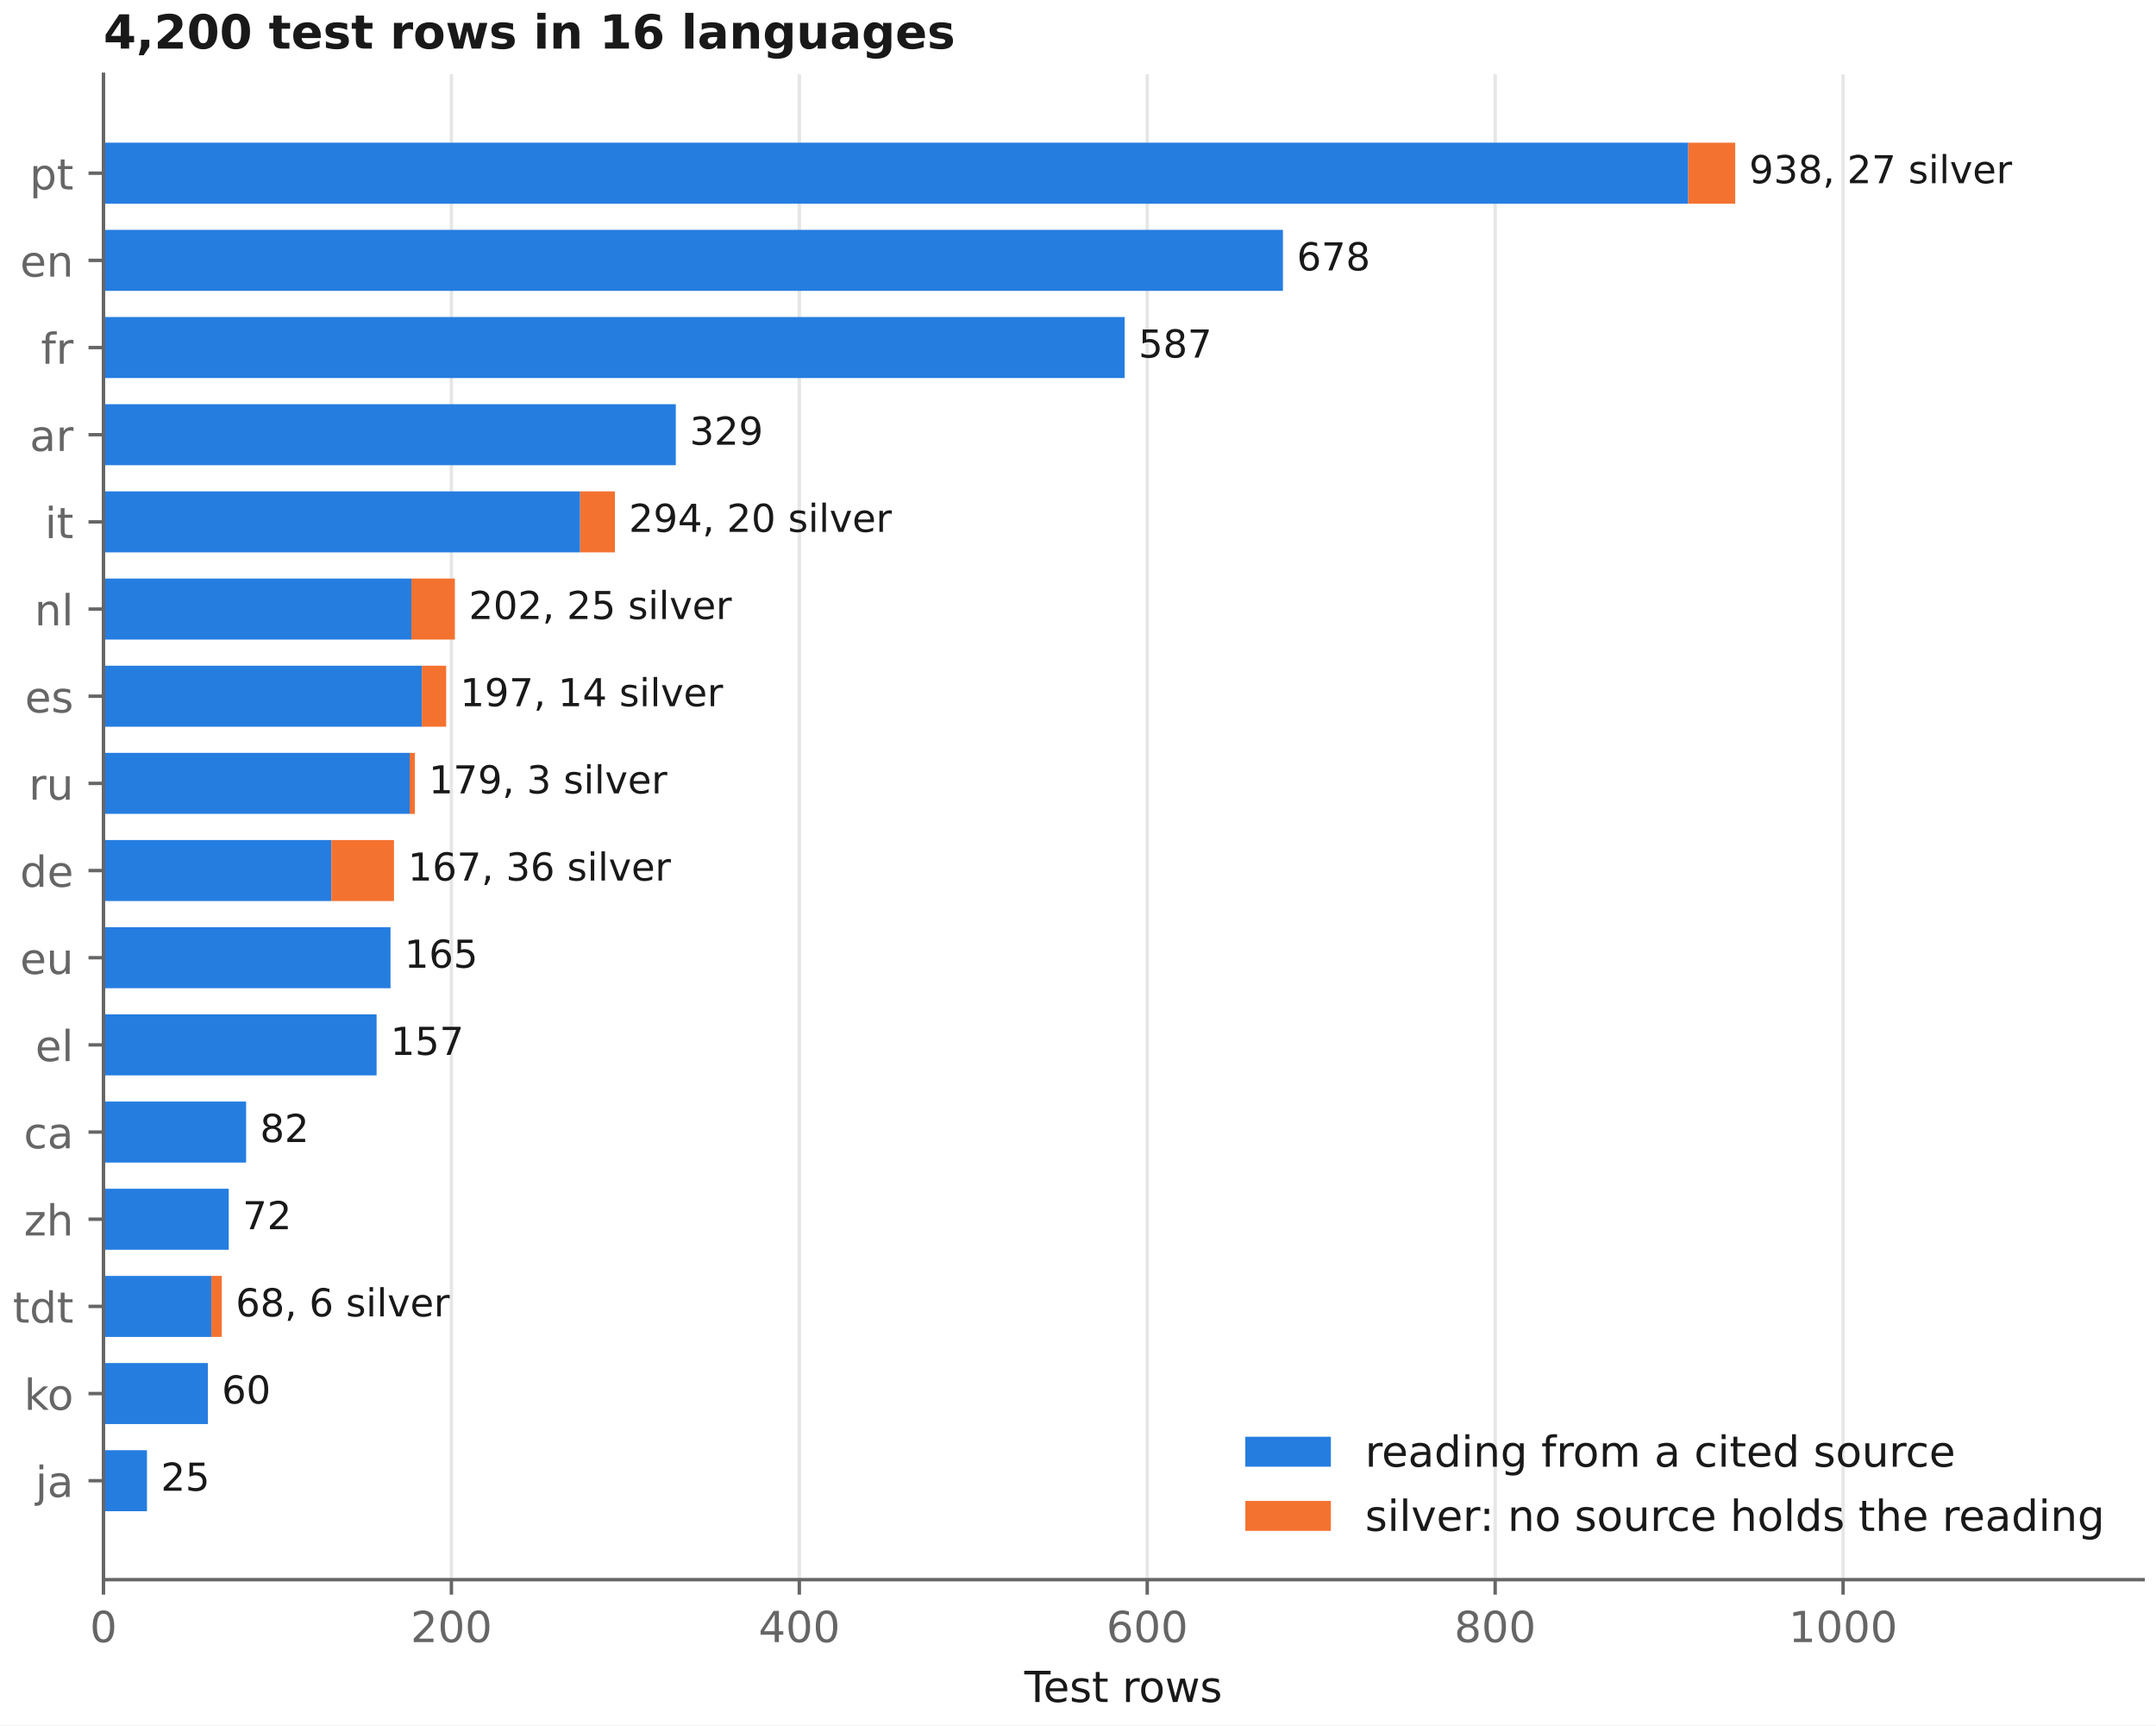
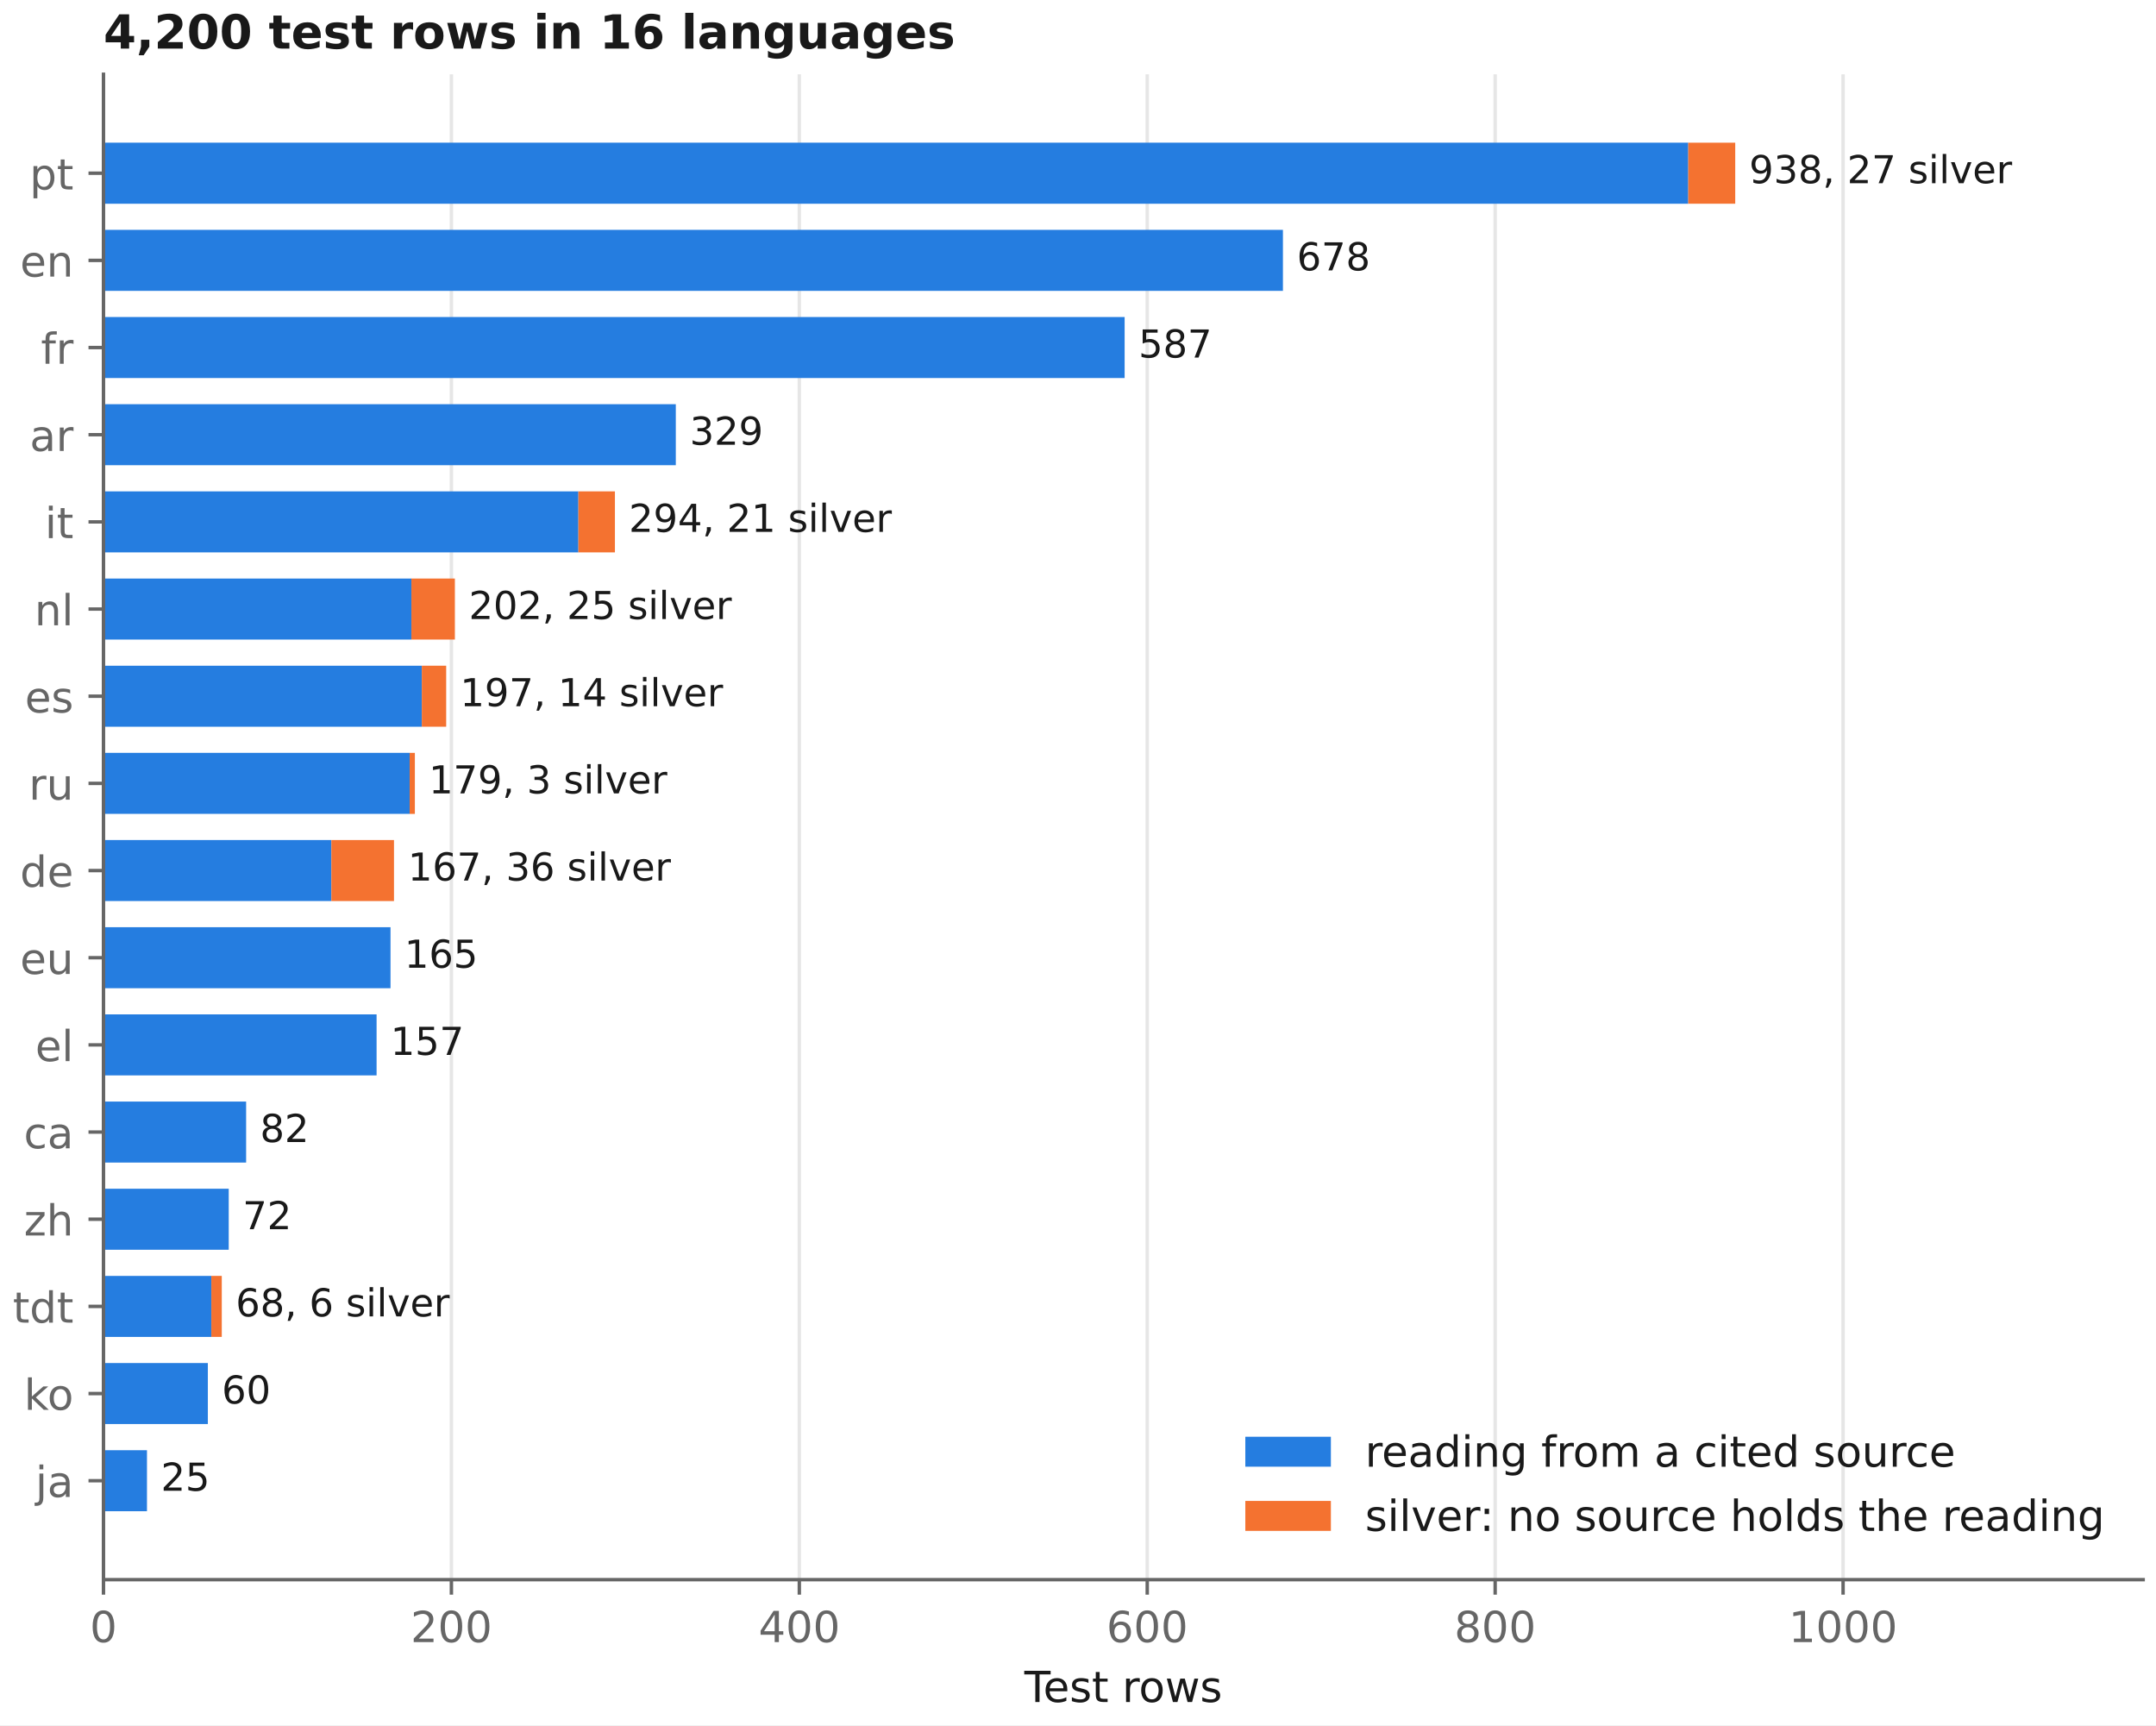
<svg xmlns="http://www.w3.org/2000/svg" xmlns:xlink="http://www.w3.org/1999/xlink" width="504pt" height="403.2pt" viewBox="0 0 504 403.2" version="1.1">
  <defs>
    <style type="text/css">*{stroke-linejoin: round; stroke-linecap: butt}</style>
  </defs>
  <g id="figure_1">
    <g id="patch_1">
      <path d="M 0 403.2  L 504 403.2  L 504 0  L 0 0  z " style="fill: #ffffff" />
    </g>
    <g id="axes_1">
      <g id="patch_2">
        <path d="M 24.189 369.2  L 501 369.2  L 501 17.359  L 24.189 17.359  z " style="fill: #ffffff" />
      </g>
      <g id="matplotlib.axis_1">
        <g id="xtick_1">
          <g id="line2d_1">
            <path d="M 24.189 369.2  L 24.189 17.359  " clip-path="url(#pc257450eb6)" style="fill: none; stroke: #e6e6e6; stroke-width: 0.8; stroke-linecap: square" />
          </g>
          <g id="line2d_2">
            <defs>
              <path id="m0db574f044" d="M 0 0  L 0 3.5  " style="stroke: #666666; stroke-width: 0.8" />
            </defs>
            <g>
              <use xlink:href="#m0db574f044" x="24.189" y="369.2" style="fill: #666666; stroke: #666666; stroke-width: 0.8" />
            </g>
          </g>
          <g id="text_1">
            <text style="font-size: 10px; font-family: 'DejaVu Sans', 'Bitstream Vera Sans', 'Computer Modern Sans Serif', 'Lucida Grande', 'Verdana', 'Geneva', 'Lucid', 'Arial', 'Helvetica', 'Avant Garde', sans-serif; text-anchor: middle; fill: #666666" x="24.189" y="383.797" transform="rotate(-0 24.1893 383.7974)">0</text>
          </g>
        </g>
        <g id="xtick_2">
          <g id="line2d_3">
            <path d="M 105.522 369.2  L 105.522 17.359  " clip-path="url(#pc257450eb6)" style="fill: none; stroke: #e6e6e6; stroke-width: 0.8; stroke-linecap: square" />
          </g>
          <g id="line2d_4">
            <g>
              <use xlink:href="#m0db574f044" x="105.522" y="369.2" style="fill: #666666; stroke: #666666; stroke-width: 0.8" />
            </g>
          </g>
          <g id="text_2">
            <text style="font-size: 10px; font-family: 'DejaVu Sans', 'Bitstream Vera Sans', 'Computer Modern Sans Serif', 'Lucida Grande', 'Verdana', 'Geneva', 'Lucid', 'Arial', 'Helvetica', 'Avant Garde', sans-serif; text-anchor: middle; fill: #666666" x="105.522" y="383.797" transform="rotate(-0 105.5216 383.7974)">200</text>
          </g>
        </g>
        <g id="xtick_3">
          <g id="line2d_5">
            <path d="M 186.854 369.2  L 186.854 17.359  " clip-path="url(#pc257450eb6)" style="fill: none; stroke: #e6e6e6; stroke-width: 0.8; stroke-linecap: square" />
          </g>
          <g id="line2d_6">
            <g>
              <use xlink:href="#m0db574f044" x="186.854" y="369.2" style="fill: #666666; stroke: #666666; stroke-width: 0.8" />
            </g>
          </g>
          <g id="text_3">
            <text style="font-size: 10px; font-family: 'DejaVu Sans', 'Bitstream Vera Sans', 'Computer Modern Sans Serif', 'Lucida Grande', 'Verdana', 'Geneva', 'Lucid', 'Arial', 'Helvetica', 'Avant Garde', sans-serif; text-anchor: middle; fill: #666666" x="186.854" y="383.797" transform="rotate(-0 186.8539 383.7974)">400</text>
          </g>
        </g>
        <g id="xtick_4">
          <g id="line2d_7">
            <path d="M 268.186 369.2  L 268.186 17.359  " clip-path="url(#pc257450eb6)" style="fill: none; stroke: #e6e6e6; stroke-width: 0.8; stroke-linecap: square" />
          </g>
          <g id="line2d_8">
            <g>
              <use xlink:href="#m0db574f044" x="268.186" y="369.2" style="fill: #666666; stroke: #666666; stroke-width: 0.8" />
            </g>
          </g>
          <g id="text_4">
            <text style="font-size: 10px; font-family: 'DejaVu Sans', 'Bitstream Vera Sans', 'Computer Modern Sans Serif', 'Lucida Grande', 'Verdana', 'Geneva', 'Lucid', 'Arial', 'Helvetica', 'Avant Garde', sans-serif; text-anchor: middle; fill: #666666" x="268.186" y="383.797" transform="rotate(-0 268.1861 383.7974)">600</text>
          </g>
        </g>
        <g id="xtick_5">
          <g id="line2d_9">
            <path d="M 349.518 369.2  L 349.518 17.359  " clip-path="url(#pc257450eb6)" style="fill: none; stroke: #e6e6e6; stroke-width: 0.8; stroke-linecap: square" />
          </g>
          <g id="line2d_10">
            <g>
              <use xlink:href="#m0db574f044" x="349.518" y="369.2" style="fill: #666666; stroke: #666666; stroke-width: 0.8" />
            </g>
          </g>
          <g id="text_5">
            <text style="font-size: 10px; font-family: 'DejaVu Sans', 'Bitstream Vera Sans', 'Computer Modern Sans Serif', 'Lucida Grande', 'Verdana', 'Geneva', 'Lucid', 'Arial', 'Helvetica', 'Avant Garde', sans-serif; text-anchor: middle; fill: #666666" x="349.518" y="383.797" transform="rotate(-0 349.5184 383.7974)">800</text>
          </g>
        </g>
        <g id="xtick_6">
          <g id="line2d_11">
            <path d="M 430.851 369.2  L 430.851 17.359  " clip-path="url(#pc257450eb6)" style="fill: none; stroke: #e6e6e6; stroke-width: 0.8; stroke-linecap: square" />
          </g>
          <g id="line2d_12">
            <g>
              <use xlink:href="#m0db574f044" x="430.851" y="369.2" style="fill: #666666; stroke: #666666; stroke-width: 0.8" />
            </g>
          </g>
          <g id="text_6">
            <text style="font-size: 10px; font-family: 'DejaVu Sans', 'Bitstream Vera Sans', 'Computer Modern Sans Serif', 'Lucida Grande', 'Verdana', 'Geneva', 'Lucid', 'Arial', 'Helvetica', 'Avant Garde', sans-serif; text-anchor: middle; fill: #666666" x="430.851" y="383.797" transform="rotate(-0 430.8507 383.7974)">1000</text>
          </g>
        </g>
        <g id="text_7">
          <text style="font-size: 10px; font-family: 'DejaVu Sans', 'Bitstream Vera Sans', 'Computer Modern Sans Serif', 'Lucida Grande', 'Verdana', 'Geneva', 'Lucid', 'Arial', 'Helvetica', 'Avant Garde', sans-serif; text-anchor: middle; fill: #191919" x="262.595" y="397.797" transform="rotate(-0 262.5945 397.7974)">Test rows</text>
        </g>
      </g>
      <g id="matplotlib.axis_2">
        <g id="ytick_1">
          <g id="line2d_13">
            <defs>
              <path id="m9a97e96fcf" d="M 0 0  L -3.5 0  " style="stroke: #666666; stroke-width: 0.8" />
            </defs>
            <g>
              <use xlink:href="#m9a97e96fcf" x="24.189" y="346.076" style="fill: #666666; stroke: #666666; stroke-width: 0.8" />
            </g>
          </g>
          <g id="text_8">
            <text style="font-size: 10px; font-family: 'DejaVu Sans', 'Bitstream Vera Sans', 'Computer Modern Sans Serif', 'Lucida Grande', 'Verdana', 'Geneva', 'Lucid', 'Arial', 'Helvetica', 'Avant Garde', sans-serif; text-anchor: end; fill: #666666" x="17.189" y="349.876" transform="rotate(-0 17.1893 349.8757)">ja</text>
          </g>
        </g>
        <g id="ytick_2">
          <g id="line2d_14">
            <g>
              <use xlink:href="#m9a97e96fcf" x="24.189" y="325.703" style="fill: #666666; stroke: #666666; stroke-width: 0.8" />
            </g>
          </g>
          <g id="text_9">
            <text style="font-size: 10px; font-family: 'DejaVu Sans', 'Bitstream Vera Sans', 'Computer Modern Sans Serif', 'Lucida Grande', 'Verdana', 'Geneva', 'Lucid', 'Arial', 'Helvetica', 'Avant Garde', sans-serif; text-anchor: end; fill: #666666" x="17.189" y="329.503" transform="rotate(-0 17.1893 329.5027)">ko</text>
          </g>
        </g>
        <g id="ytick_3">
          <g id="line2d_15">
            <g>
              <use xlink:href="#m9a97e96fcf" x="24.189" y="305.33" style="fill: #666666; stroke: #666666; stroke-width: 0.8" />
            </g>
          </g>
          <g id="text_10">
            <text style="font-size: 10px; font-family: 'DejaVu Sans', 'Bitstream Vera Sans', 'Computer Modern Sans Serif', 'Lucida Grande', 'Verdana', 'Geneva', 'Lucid', 'Arial', 'Helvetica', 'Avant Garde', sans-serif; text-anchor: end; fill: #666666" x="17.189" y="309.13" transform="rotate(-0 17.1893 309.1297)">tdt</text>
          </g>
        </g>
        <g id="ytick_4">
          <g id="line2d_16">
            <g>
              <use xlink:href="#m9a97e96fcf" x="24.189" y="284.958" style="fill: #666666; stroke: #666666; stroke-width: 0.8" />
            </g>
          </g>
          <g id="text_11">
            <text style="font-size: 10px; font-family: 'DejaVu Sans', 'Bitstream Vera Sans', 'Computer Modern Sans Serif', 'Lucida Grande', 'Verdana', 'Geneva', 'Lucid', 'Arial', 'Helvetica', 'Avant Garde', sans-serif; text-anchor: end; fill: #666666" x="17.189" y="288.757" transform="rotate(-0 17.1893 288.7567)">zh</text>
          </g>
        </g>
        <g id="ytick_5">
          <g id="line2d_17">
            <g>
              <use xlink:href="#m9a97e96fcf" x="24.189" y="264.585" style="fill: #666666; stroke: #666666; stroke-width: 0.8" />
            </g>
          </g>
          <g id="text_12">
            <text style="font-size: 10px; font-family: 'DejaVu Sans', 'Bitstream Vera Sans', 'Computer Modern Sans Serif', 'Lucida Grande', 'Verdana', 'Geneva', 'Lucid', 'Arial', 'Helvetica', 'Avant Garde', sans-serif; text-anchor: end; fill: #666666" x="17.189" y="268.383" transform="rotate(-0 17.1893 268.3834)">ca</text>
          </g>
        </g>
        <g id="ytick_6">
          <g id="line2d_18">
            <g>
              <use xlink:href="#m9a97e96fcf" x="24.189" y="244.212" style="fill: #666666; stroke: #666666; stroke-width: 0.8" />
            </g>
          </g>
          <g id="text_13">
            <text style="font-size: 10px; font-family: 'DejaVu Sans', 'Bitstream Vera Sans', 'Computer Modern Sans Serif', 'Lucida Grande', 'Verdana', 'Geneva', 'Lucid', 'Arial', 'Helvetica', 'Avant Garde', sans-serif; text-anchor: end; fill: #666666" x="17.189" y="248.011" transform="rotate(-0 17.1893 248.0108)">el</text>
          </g>
        </g>
        <g id="ytick_7">
          <g id="line2d_19">
            <g>
              <use xlink:href="#m9a97e96fcf" x="24.189" y="223.839" style="fill: #666666; stroke: #666666; stroke-width: 0.8" />
            </g>
          </g>
          <g id="text_14">
            <text style="font-size: 10px; font-family: 'DejaVu Sans', 'Bitstream Vera Sans', 'Computer Modern Sans Serif', 'Lucida Grande', 'Verdana', 'Geneva', 'Lucid', 'Arial', 'Helvetica', 'Avant Garde', sans-serif; text-anchor: end; fill: #666666" x="17.189" y="227.637" transform="rotate(-0 17.1893 227.6374)">eu</text>
          </g>
        </g>
        <g id="ytick_8">
          <g id="line2d_20">
            <g>
              <use xlink:href="#m9a97e96fcf" x="24.189" y="203.466" style="fill: #666666; stroke: #666666; stroke-width: 0.8" />
            </g>
          </g>
          <g id="text_15">
            <text style="font-size: 10px; font-family: 'DejaVu Sans', 'Bitstream Vera Sans', 'Computer Modern Sans Serif', 'Lucida Grande', 'Verdana', 'Geneva', 'Lucid', 'Arial', 'Helvetica', 'Avant Garde', sans-serif; text-anchor: end; fill: #666666" x="17.189" y="207.265" transform="rotate(-0 17.1893 207.2648)">de</text>
          </g>
        </g>
        <g id="ytick_9">
          <g id="line2d_21">
            <g>
              <use xlink:href="#m9a97e96fcf" x="24.189" y="183.093" style="fill: #666666; stroke: #666666; stroke-width: 0.8" />
            </g>
          </g>
          <g id="text_16">
            <text style="font-size: 10px; font-family: 'DejaVu Sans', 'Bitstream Vera Sans', 'Computer Modern Sans Serif', 'Lucida Grande', 'Verdana', 'Geneva', 'Lucid', 'Arial', 'Helvetica', 'Avant Garde', sans-serif; text-anchor: end; fill: #666666" x="17.189" y="186.891" transform="rotate(-0 17.1893 186.8915)">ru</text>
          </g>
        </g>
        <g id="ytick_10">
          <g id="line2d_22">
            <g>
              <use xlink:href="#m9a97e96fcf" x="24.189" y="162.72" style="fill: #666666; stroke: #666666; stroke-width: 0.8" />
            </g>
          </g>
          <g id="text_17">
            <text style="font-size: 10px; font-family: 'DejaVu Sans', 'Bitstream Vera Sans', 'Computer Modern Sans Serif', 'Lucida Grande', 'Verdana', 'Geneva', 'Lucid', 'Arial', 'Helvetica', 'Avant Garde', sans-serif; text-anchor: end; fill: #666666" x="17.189" y="166.519" transform="rotate(-0 17.1893 166.5185)">es</text>
          </g>
        </g>
        <g id="ytick_11">
          <g id="line2d_23">
            <g>
              <use xlink:href="#m9a97e96fcf" x="24.189" y="142.347" style="fill: #666666; stroke: #666666; stroke-width: 0.8" />
            </g>
          </g>
          <g id="text_18">
            <text style="font-size: 10px; font-family: 'DejaVu Sans', 'Bitstream Vera Sans', 'Computer Modern Sans Serif', 'Lucida Grande', 'Verdana', 'Geneva', 'Lucid', 'Arial', 'Helvetica', 'Avant Garde', sans-serif; text-anchor: end; fill: #666666" x="17.189" y="146.146" transform="rotate(-0 17.1893 146.1459)">nl</text>
          </g>
        </g>
        <g id="ytick_12">
          <g id="line2d_24">
            <g>
              <use xlink:href="#m9a97e96fcf" x="24.189" y="121.974" style="fill: #666666; stroke: #666666; stroke-width: 0.8" />
            </g>
          </g>
          <g id="text_19">
            <text style="font-size: 10px; font-family: 'DejaVu Sans', 'Bitstream Vera Sans', 'Computer Modern Sans Serif', 'Lucida Grande', 'Verdana', 'Geneva', 'Lucid', 'Arial', 'Helvetica', 'Avant Garde', sans-serif; text-anchor: end; fill: #666666" x="17.189" y="125.773" transform="rotate(-0 17.1893 125.773)">it</text>
          </g>
        </g>
        <g id="ytick_13">
          <g id="line2d_25">
            <g>
              <use xlink:href="#m9a97e96fcf" x="24.189" y="101.601" style="fill: #666666; stroke: #666666; stroke-width: 0.8" />
            </g>
          </g>
          <g id="text_20">
            <text style="font-size: 10px; font-family: 'DejaVu Sans', 'Bitstream Vera Sans', 'Computer Modern Sans Serif', 'Lucida Grande', 'Verdana', 'Geneva', 'Lucid', 'Arial', 'Helvetica', 'Avant Garde', sans-serif; text-anchor: end; fill: #666666" x="17.189" y="105.4" transform="rotate(-0 17.1893 105.3996)">ar</text>
          </g>
        </g>
        <g id="ytick_14">
          <g id="line2d_26">
            <g>
              <use xlink:href="#m9a97e96fcf" x="24.189" y="81.228" style="fill: #666666; stroke: #666666; stroke-width: 0.8" />
            </g>
          </g>
          <g id="text_21">
            <text style="font-size: 10px; font-family: 'DejaVu Sans', 'Bitstream Vera Sans', 'Computer Modern Sans Serif', 'Lucida Grande', 'Verdana', 'Geneva', 'Lucid', 'Arial', 'Helvetica', 'Avant Garde', sans-serif; text-anchor: end; fill: #666666" x="17.189" y="85.027" transform="rotate(-0 17.1893 85.02701)">fr</text>
          </g>
        </g>
        <g id="ytick_15">
          <g id="line2d_27">
            <g>
              <use xlink:href="#m9a97e96fcf" x="24.189" y="60.855" style="fill: #666666; stroke: #666666; stroke-width: 0.8" />
            </g>
          </g>
          <g id="text_22">
            <text style="font-size: 10px; font-family: 'DejaVu Sans', 'Bitstream Vera Sans', 'Computer Modern Sans Serif', 'Lucida Grande', 'Verdana', 'Geneva', 'Lucid', 'Arial', 'Helvetica', 'Avant Garde', sans-serif; text-anchor: end; fill: #666666" x="17.189" y="64.654" transform="rotate(-0 17.1893 64.65365)">en</text>
          </g>
        </g>
        <g id="ytick_16">
          <g id="line2d_28">
            <g>
              <use xlink:href="#m9a97e96fcf" x="24.189" y="40.482" style="fill: #666666; stroke: #666666; stroke-width: 0.8" />
            </g>
          </g>
          <g id="text_23">
            <text style="font-size: 10px; font-family: 'DejaVu Sans', 'Bitstream Vera Sans', 'Computer Modern Sans Serif', 'Lucida Grande', 'Verdana', 'Geneva', 'Lucid', 'Arial', 'Helvetica', 'Avant Garde', sans-serif; text-anchor: end; fill: #666666" x="17.189" y="44.281" transform="rotate(-0 17.1893 44.28067)">pt</text>
          </g>
        </g>
      </g>
      <g id="patch_3">
        <path d="M 24.189 353.207  L 34.356 353.207  L 34.356 338.946  L 24.189 338.946  z " clip-path="url(#pc257450eb6)" style="fill: #257de0" />
      </g>
      <g id="patch_4">
        <path d="M 24.189 332.834  L 48.589 332.834  L 48.589 318.573  L 24.189 318.573  z " clip-path="url(#pc257450eb6)" style="fill: #257de0" />
      </g>
      <g id="patch_5">
        <path d="M 24.189 312.461  L 49.402 312.461  L 49.402 298.2  L 24.189 298.2  z " clip-path="url(#pc257450eb6)" style="fill: #257de0" />
      </g>
      <g id="patch_6">
        <path d="M 24.189 292.088  L 53.469 292.088  L 53.469 277.827  L 24.189 277.827  z " clip-path="url(#pc257450eb6)" style="fill: #257de0" />
      </g>
      <g id="patch_7">
        <path d="M 24.189 271.715  L 57.536 271.715  L 57.536 257.454  L 24.189 257.454  z " clip-path="url(#pc257450eb6)" style="fill: #257de0" />
      </g>
      <g id="patch_8">
        <path d="M 24.189 251.342  L 88.035 251.342  L 88.035 237.081  L 24.189 237.081  z " clip-path="url(#pc257450eb6)" style="fill: #257de0" />
      </g>
      <g id="patch_9">
        <path d="M 24.189 230.969  L 91.288 230.969  L 91.288 216.708  L 24.189 216.708  z " clip-path="url(#pc257450eb6)" style="fill: #257de0" />
      </g>
      <g id="patch_10">
        <path d="M 24.189 210.596  L 77.462 210.596  L 77.462 196.335  L 24.189 196.335  z " clip-path="url(#pc257450eb6)" style="fill: #257de0" />
      </g>
      <g id="patch_11">
        <path d="M 24.189 190.223  L 95.762 190.223  L 95.762 175.962  L 24.189 175.962  z " clip-path="url(#pc257450eb6)" style="fill: #257de0" />
      </g>
      <g id="patch_12">
        <path d="M 24.189 169.85  L 98.608 169.85  L 98.608 155.589  L 24.189 155.589  z " clip-path="url(#pc257450eb6)" style="fill: #257de0" />
      </g>
      <g id="patch_13">
        <path d="M 24.189 149.477  L 96.168 149.477  L 96.168 135.216  L 24.189 135.216  z " clip-path="url(#pc257450eb6)" style="fill: #257de0" />
      </g>
      <g id="patch_14">
-         <path d="M 24.189 129.104  L 135.615 129.104  L 135.615 114.843  L 24.189 114.843  z " clip-path="url(#pc257450eb6)" style="fill: #257de0" />
+         <path d="M 24.189 129.104  L 135.208 129.104  L 135.208 114.843  L 24.189 114.843  z " clip-path="url(#pc257450eb6)" style="fill: #257de0" />
      </g>
      <g id="patch_15">
        <path d="M 24.189 108.731  L 157.981 108.731  L 157.981 94.47  L 24.189 94.47  z " clip-path="url(#pc257450eb6)" style="fill: #257de0" />
      </g>
      <g id="patch_16">
        <path d="M 24.189 88.358  L 262.9 88.358  L 262.9 74.097  L 24.189 74.097  z " clip-path="url(#pc257450eb6)" style="fill: #257de0" />
      </g>
      <g id="patch_17">
        <path d="M 24.189 67.985  L 299.906 67.985  L 299.906 53.724  L 24.189 53.724  z " clip-path="url(#pc257450eb6)" style="fill: #257de0" />
      </g>
      <g id="patch_18">
        <path d="M 24.189 47.612  L 394.658 47.612  L 394.658 33.351  L 24.189 33.351  z " clip-path="url(#pc257450eb6)" style="fill: #257de0" />
      </g>
      <g id="patch_19">
        <path d="M 34.356 353.207  L 34.356 353.207  L 34.356 338.946  L 34.356 338.946  z " clip-path="url(#pc257450eb6)" style="fill: #f47230" />
      </g>
      <g id="patch_20">
        <path d="M 48.589 332.834  L 48.589 332.834  L 48.589 318.573  L 48.589 318.573  z " clip-path="url(#pc257450eb6)" style="fill: #f47230" />
      </g>
      <g id="patch_21">
        <path d="M 49.402 312.461  L 51.842 312.461  L 51.842 298.2  L 49.402 298.2  z " clip-path="url(#pc257450eb6)" style="fill: #f47230" />
      </g>
      <g id="patch_22">
        <path d="M 53.469 292.088  L 53.469 292.088  L 53.469 277.827  L 53.469 277.827  z " clip-path="url(#pc257450eb6)" style="fill: #f47230" />
      </g>
      <g id="patch_23">
        <path d="M 57.536 271.715  L 57.536 271.715  L 57.536 257.454  L 57.536 257.454  z " clip-path="url(#pc257450eb6)" style="fill: #f47230" />
      </g>
      <g id="patch_24">
        <path d="M 88.035 251.342  L 88.035 251.342  L 88.035 237.081  L 88.035 237.081  z " clip-path="url(#pc257450eb6)" style="fill: #f47230" />
      </g>
      <g id="patch_25">
        <path d="M 91.288 230.969  L 91.288 230.969  L 91.288 216.708  L 91.288 216.708  z " clip-path="url(#pc257450eb6)" style="fill: #f47230" />
      </g>
      <g id="patch_26">
        <path d="M 77.462 210.596  L 92.102 210.596  L 92.102 196.335  L 77.462 196.335  z " clip-path="url(#pc257450eb6)" style="fill: #f47230" />
      </g>
      <g id="patch_27">
        <path d="M 95.762 190.223  L 96.982 190.223  L 96.982 175.962  L 95.762 175.962  z " clip-path="url(#pc257450eb6)" style="fill: #f47230" />
      </g>
      <g id="patch_28">
        <path d="M 98.608 169.85  L 104.302 169.85  L 104.302 155.589  L 98.608 155.589  z " clip-path="url(#pc257450eb6)" style="fill: #f47230" />
      </g>
      <g id="patch_29">
        <path d="M 96.168 149.477  L 106.335 149.477  L 106.335 135.216  L 96.168 135.216  z " clip-path="url(#pc257450eb6)" style="fill: #f47230" />
      </g>
      <g id="patch_30">
-         <path d="M 135.615 129.104  L 143.748 129.104  L 143.748 114.843  L 135.615 114.843  z " clip-path="url(#pc257450eb6)" style="fill: #f47230" />
+         <path d="M 135.208 129.104  L 143.748 129.104  L 143.748 114.843  L 135.208 114.843  z " clip-path="url(#pc257450eb6)" style="fill: #f47230" />
      </g>
      <g id="patch_31">
        <path d="M 157.981 108.731  L 157.981 108.731  L 157.981 94.47  L 157.981 94.47  z " clip-path="url(#pc257450eb6)" style="fill: #f47230" />
      </g>
      <g id="patch_32">
        <path d="M 262.9 88.358  L 262.9 88.358  L 262.9 74.097  L 262.9 74.097  z " clip-path="url(#pc257450eb6)" style="fill: #f47230" />
      </g>
      <g id="patch_33">
        <path d="M 299.906 67.985  L 299.906 67.985  L 299.906 53.724  L 299.906 53.724  z " clip-path="url(#pc257450eb6)" style="fill: #f47230" />
      </g>
      <g id="patch_34">
        <path d="M 394.658 47.612  L 405.638 47.612  L 405.638 33.351  L 394.658 33.351  z " clip-path="url(#pc257450eb6)" style="fill: #f47230" />
      </g>
      <g id="patch_35">
        <path d="M 24.189 369.2  L 24.189 17.359  " style="fill: none; stroke: #666666; stroke-width: 0.8; stroke-linejoin: miter; stroke-linecap: square" />
      </g>
      <g id="patch_36">
        <path d="M 24.189 369.2  L 501 369.2  " style="fill: none; stroke: #666666; stroke-width: 0.8; stroke-linejoin: miter; stroke-linecap: square" />
      </g>
      <g id="text_24">
        <text style="font-size: 9px; font-family: 'DejaVu Sans', 'Bitstream Vera Sans', 'Computer Modern Sans Serif', 'Lucida Grande', 'Verdana', 'Geneva', 'Lucid', 'Arial', 'Helvetica', 'Avant Garde', sans-serif; text-anchor: start; fill: #191919" x="37.609" y="348.414" transform="rotate(-0 37.60913 348.4143)">25</text>
      </g>
      <g id="text_25">
        <text style="font-size: 9px; font-family: 'DejaVu Sans', 'Bitstream Vera Sans', 'Computer Modern Sans Serif', 'Lucida Grande', 'Verdana', 'Geneva', 'Lucid', 'Arial', 'Helvetica', 'Avant Garde', sans-serif; text-anchor: start; fill: #191919" x="51.842" y="328.041" transform="rotate(-0 51.84228 328.0414)">60</text>
      </g>
      <g id="text_26">
        <text style="font-size: 9px; font-family: 'DejaVu Sans', 'Bitstream Vera Sans', 'Computer Modern Sans Serif', 'Lucida Grande', 'Verdana', 'Geneva', 'Lucid', 'Arial', 'Helvetica', 'Avant Garde', sans-serif; text-anchor: start; fill: #191919" x="55.096" y="307.669" transform="rotate(-0 55.09557 307.6687)">68, 6 silver</text>
      </g>
      <g id="text_27">
        <text style="font-size: 9px; font-family: 'DejaVu Sans', 'Bitstream Vera Sans', 'Computer Modern Sans Serif', 'Lucida Grande', 'Verdana', 'Geneva', 'Lucid', 'Arial', 'Helvetica', 'Avant Garde', sans-serif; text-anchor: start; fill: #191919" x="56.722" y="287.295" transform="rotate(-0 56.72221 287.2954)">72</text>
      </g>
      <g id="text_28">
        <text style="font-size: 9px; font-family: 'DejaVu Sans', 'Bitstream Vera Sans', 'Computer Modern Sans Serif', 'Lucida Grande', 'Verdana', 'Geneva', 'Lucid', 'Arial', 'Helvetica', 'Avant Garde', sans-serif; text-anchor: start; fill: #191919" x="60.789" y="266.922" transform="rotate(-0 60.78883 266.9224)">82</text>
      </g>
      <g id="text_29">
        <text style="font-size: 9px; font-family: 'DejaVu Sans', 'Bitstream Vera Sans', 'Computer Modern Sans Serif', 'Lucida Grande', 'Verdana', 'Geneva', 'Lucid', 'Arial', 'Helvetica', 'Avant Garde', sans-serif; text-anchor: start; fill: #191919" x="91.288" y="246.549" transform="rotate(-0 91.28843 246.5495)">157</text>
      </g>
      <g id="text_30">
        <text style="font-size: 9px; font-family: 'DejaVu Sans', 'Bitstream Vera Sans', 'Computer Modern Sans Serif', 'Lucida Grande', 'Verdana', 'Geneva', 'Lucid', 'Arial', 'Helvetica', 'Avant Garde', sans-serif; text-anchor: start; fill: #191919" x="94.542" y="226.176" transform="rotate(-0 94.54172 226.1765)">165</text>
      </g>
      <g id="text_31">
        <text style="font-size: 9px; font-family: 'DejaVu Sans', 'Bitstream Vera Sans', 'Computer Modern Sans Serif', 'Lucida Grande', 'Verdana', 'Geneva', 'Lucid', 'Arial', 'Helvetica', 'Avant Garde', sans-serif; text-anchor: start; fill: #191919" x="95.355" y="205.804" transform="rotate(-0 95.35504 205.8039)">167, 36 silver</text>
      </g>
      <g id="text_32">
        <text style="font-size: 9px; font-family: 'DejaVu Sans', 'Bitstream Vera Sans', 'Computer Modern Sans Serif', 'Lucida Grande', 'Verdana', 'Geneva', 'Lucid', 'Arial', 'Helvetica', 'Avant Garde', sans-serif; text-anchor: start; fill: #191919" x="100.235" y="185.431" transform="rotate(-0 100.235 185.4309)">179, 3 silver</text>
      </g>
      <g id="text_33">
        <text style="font-size: 9px; font-family: 'DejaVu Sans', 'Bitstream Vera Sans', 'Computer Modern Sans Serif', 'Lucida Grande', 'Verdana', 'Geneva', 'Lucid', 'Arial', 'Helvetica', 'Avant Garde', sans-serif; text-anchor: start; fill: #191919" x="107.555" y="165.058" transform="rotate(-0 107.5549 165.0579)">197, 14 silver</text>
      </g>
      <g id="text_34">
        <text style="font-size: 9px; font-family: 'DejaVu Sans', 'Bitstream Vera Sans', 'Computer Modern Sans Serif', 'Lucida Grande', 'Verdana', 'Geneva', 'Lucid', 'Arial', 'Helvetica', 'Avant Garde', sans-serif; text-anchor: start; fill: #191919" x="109.588" y="144.685" transform="rotate(-0 109.5882 144.685)">202, 25 silver</text>
      </g>
      <g id="text_35">
-         <text style="font-size: 9px; font-family: 'DejaVu Sans', 'Bitstream Vera Sans', 'Computer Modern Sans Serif', 'Lucida Grande', 'Verdana', 'Geneva', 'Lucid', 'Arial', 'Helvetica', 'Avant Garde', sans-serif; text-anchor: start; fill: #191919" x="147.001" y="124.312" transform="rotate(-0 147.001 124.312)">294, 20 silver</text>
+         <text style="font-size: 9px; font-family: 'DejaVu Sans', 'Bitstream Vera Sans', 'Computer Modern Sans Serif', 'Lucida Grande', 'Verdana', 'Geneva', 'Lucid', 'Arial', 'Helvetica', 'Avant Garde', sans-serif; text-anchor: start; fill: #191919" x="147.001" y="124.312" transform="rotate(-0 147.001 124.312)">294, 21 silver</text>
      </g>
      <g id="text_36">
        <text style="font-size: 9px; font-family: 'DejaVu Sans', 'Bitstream Vera Sans', 'Computer Modern Sans Serif', 'Lucida Grande', 'Verdana', 'Geneva', 'Lucid', 'Arial', 'Helvetica', 'Avant Garde', sans-serif; text-anchor: start; fill: #191919" x="161.234" y="103.939" transform="rotate(-0 161.2342 103.9387)">329</text>
      </g>
      <g id="text_37">
        <text style="font-size: 9px; font-family: 'DejaVu Sans', 'Bitstream Vera Sans', 'Computer Modern Sans Serif', 'Lucida Grande', 'Verdana', 'Geneva', 'Lucid', 'Arial', 'Helvetica', 'Avant Garde', sans-serif; text-anchor: start; fill: #191919" x="266.153" y="83.566" transform="rotate(-0 266.1528 83.56568)">587</text>
      </g>
      <g id="text_38">
        <text style="font-size: 9px; font-family: 'DejaVu Sans', 'Bitstream Vera Sans', 'Computer Modern Sans Serif', 'Lucida Grande', 'Verdana', 'Geneva', 'Lucid', 'Arial', 'Helvetica', 'Avant Garde', sans-serif; text-anchor: start; fill: #191919" x="303.159" y="63.193" transform="rotate(-0 303.159 63.19271)">678</text>
      </g>
      <g id="text_39">
        <text style="font-size: 9px; font-family: 'DejaVu Sans', 'Bitstream Vera Sans', 'Computer Modern Sans Serif', 'Lucida Grande', 'Verdana', 'Geneva', 'Lucid', 'Arial', 'Helvetica', 'Avant Garde', sans-serif; text-anchor: start; fill: #191919" x="408.891" y="42.82" transform="rotate(-0 408.891 42.82009)">938, 27 silver</text>
      </g>
      <g id="text_40">
        <text style="font-weight: 700; font-size: 11px; font-family: 'DejaVu Sans', 'Bitstream Vera Sans', 'Computer Modern Sans Serif', 'Lucida Grande', 'Verdana', 'Geneva', 'Lucid', 'Arial', 'Helvetica', 'Avant Garde', sans-serif; text-anchor: start; fill: #191919" x="24.189" y="11.359" transform="rotate(-0 24.1893 11.35852)">4,200 test rows in 16 languages</text>
      </g>
      <g id="legend_1">
        <g id="patch_37">
          <path d="M 291.115 342.797  L 311.115 342.797  L 311.115 335.797  L 291.115 335.797  z " style="fill: #257de0" />
        </g>
        <g id="text_41">
          <text style="font-size: 10px; font-family: 'DejaVu Sans', 'Bitstream Vera Sans', 'Computer Modern Sans Serif', 'Lucida Grande', 'Verdana', 'Geneva', 'Lucid', 'Arial', 'Helvetica', 'Avant Garde', sans-serif; text-anchor: start; fill: #191919" x="319.115" y="342.797" transform="rotate(-0 319.1154 342.7966)">reading from a cited source</text>
        </g>
        <g id="patch_38">
          <path d="M 291.115 357.797  L 311.115 357.797  L 311.115 350.797  L 291.115 350.797  z " style="fill: #f47230" />
        </g>
        <g id="text_42">
          <text style="font-size: 10px; font-family: 'DejaVu Sans', 'Bitstream Vera Sans', 'Computer Modern Sans Serif', 'Lucida Grande', 'Verdana', 'Geneva', 'Lucid', 'Arial', 'Helvetica', 'Avant Garde', sans-serif; text-anchor: start; fill: #191919" x="319.115" y="357.797" transform="rotate(-0 319.1154 357.7974)">silver: no source holds the reading</text>
        </g>
      </g>
    </g>
  </g>
  <defs>
    <clipPath id="pc257450eb6">
      <rect x="24.189" y="17.359" width="476.81" height="351.841" />
    </clipPath>
  </defs>
</svg>
